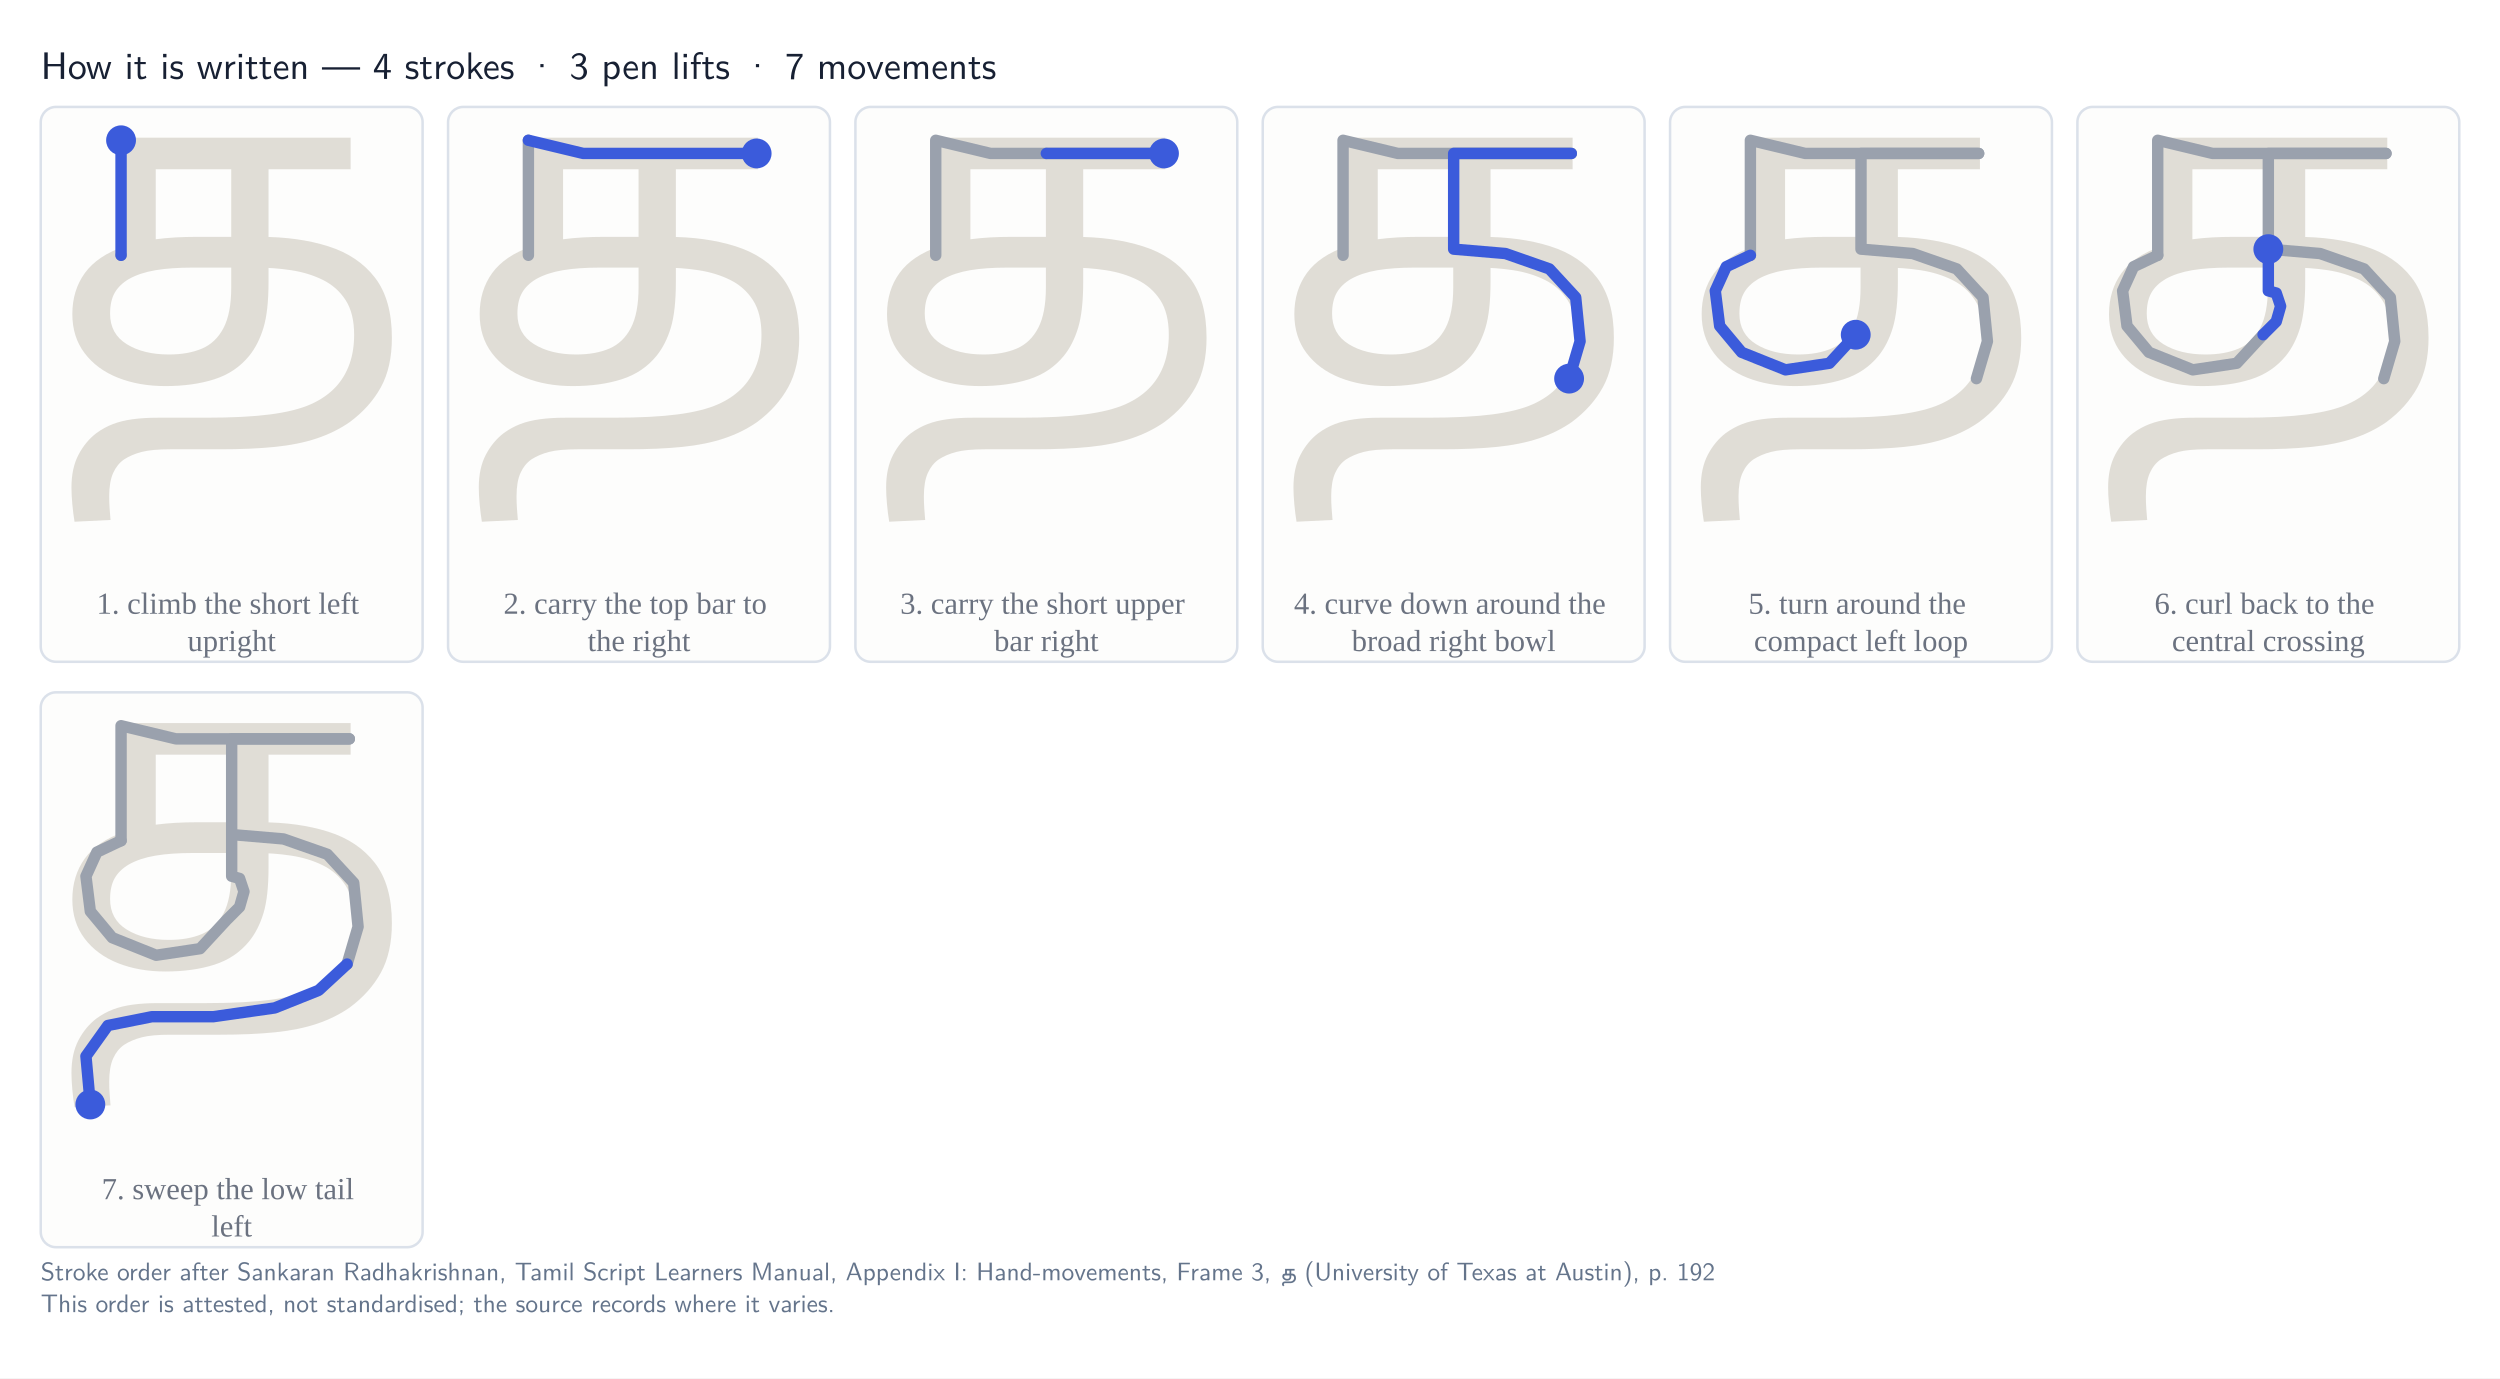
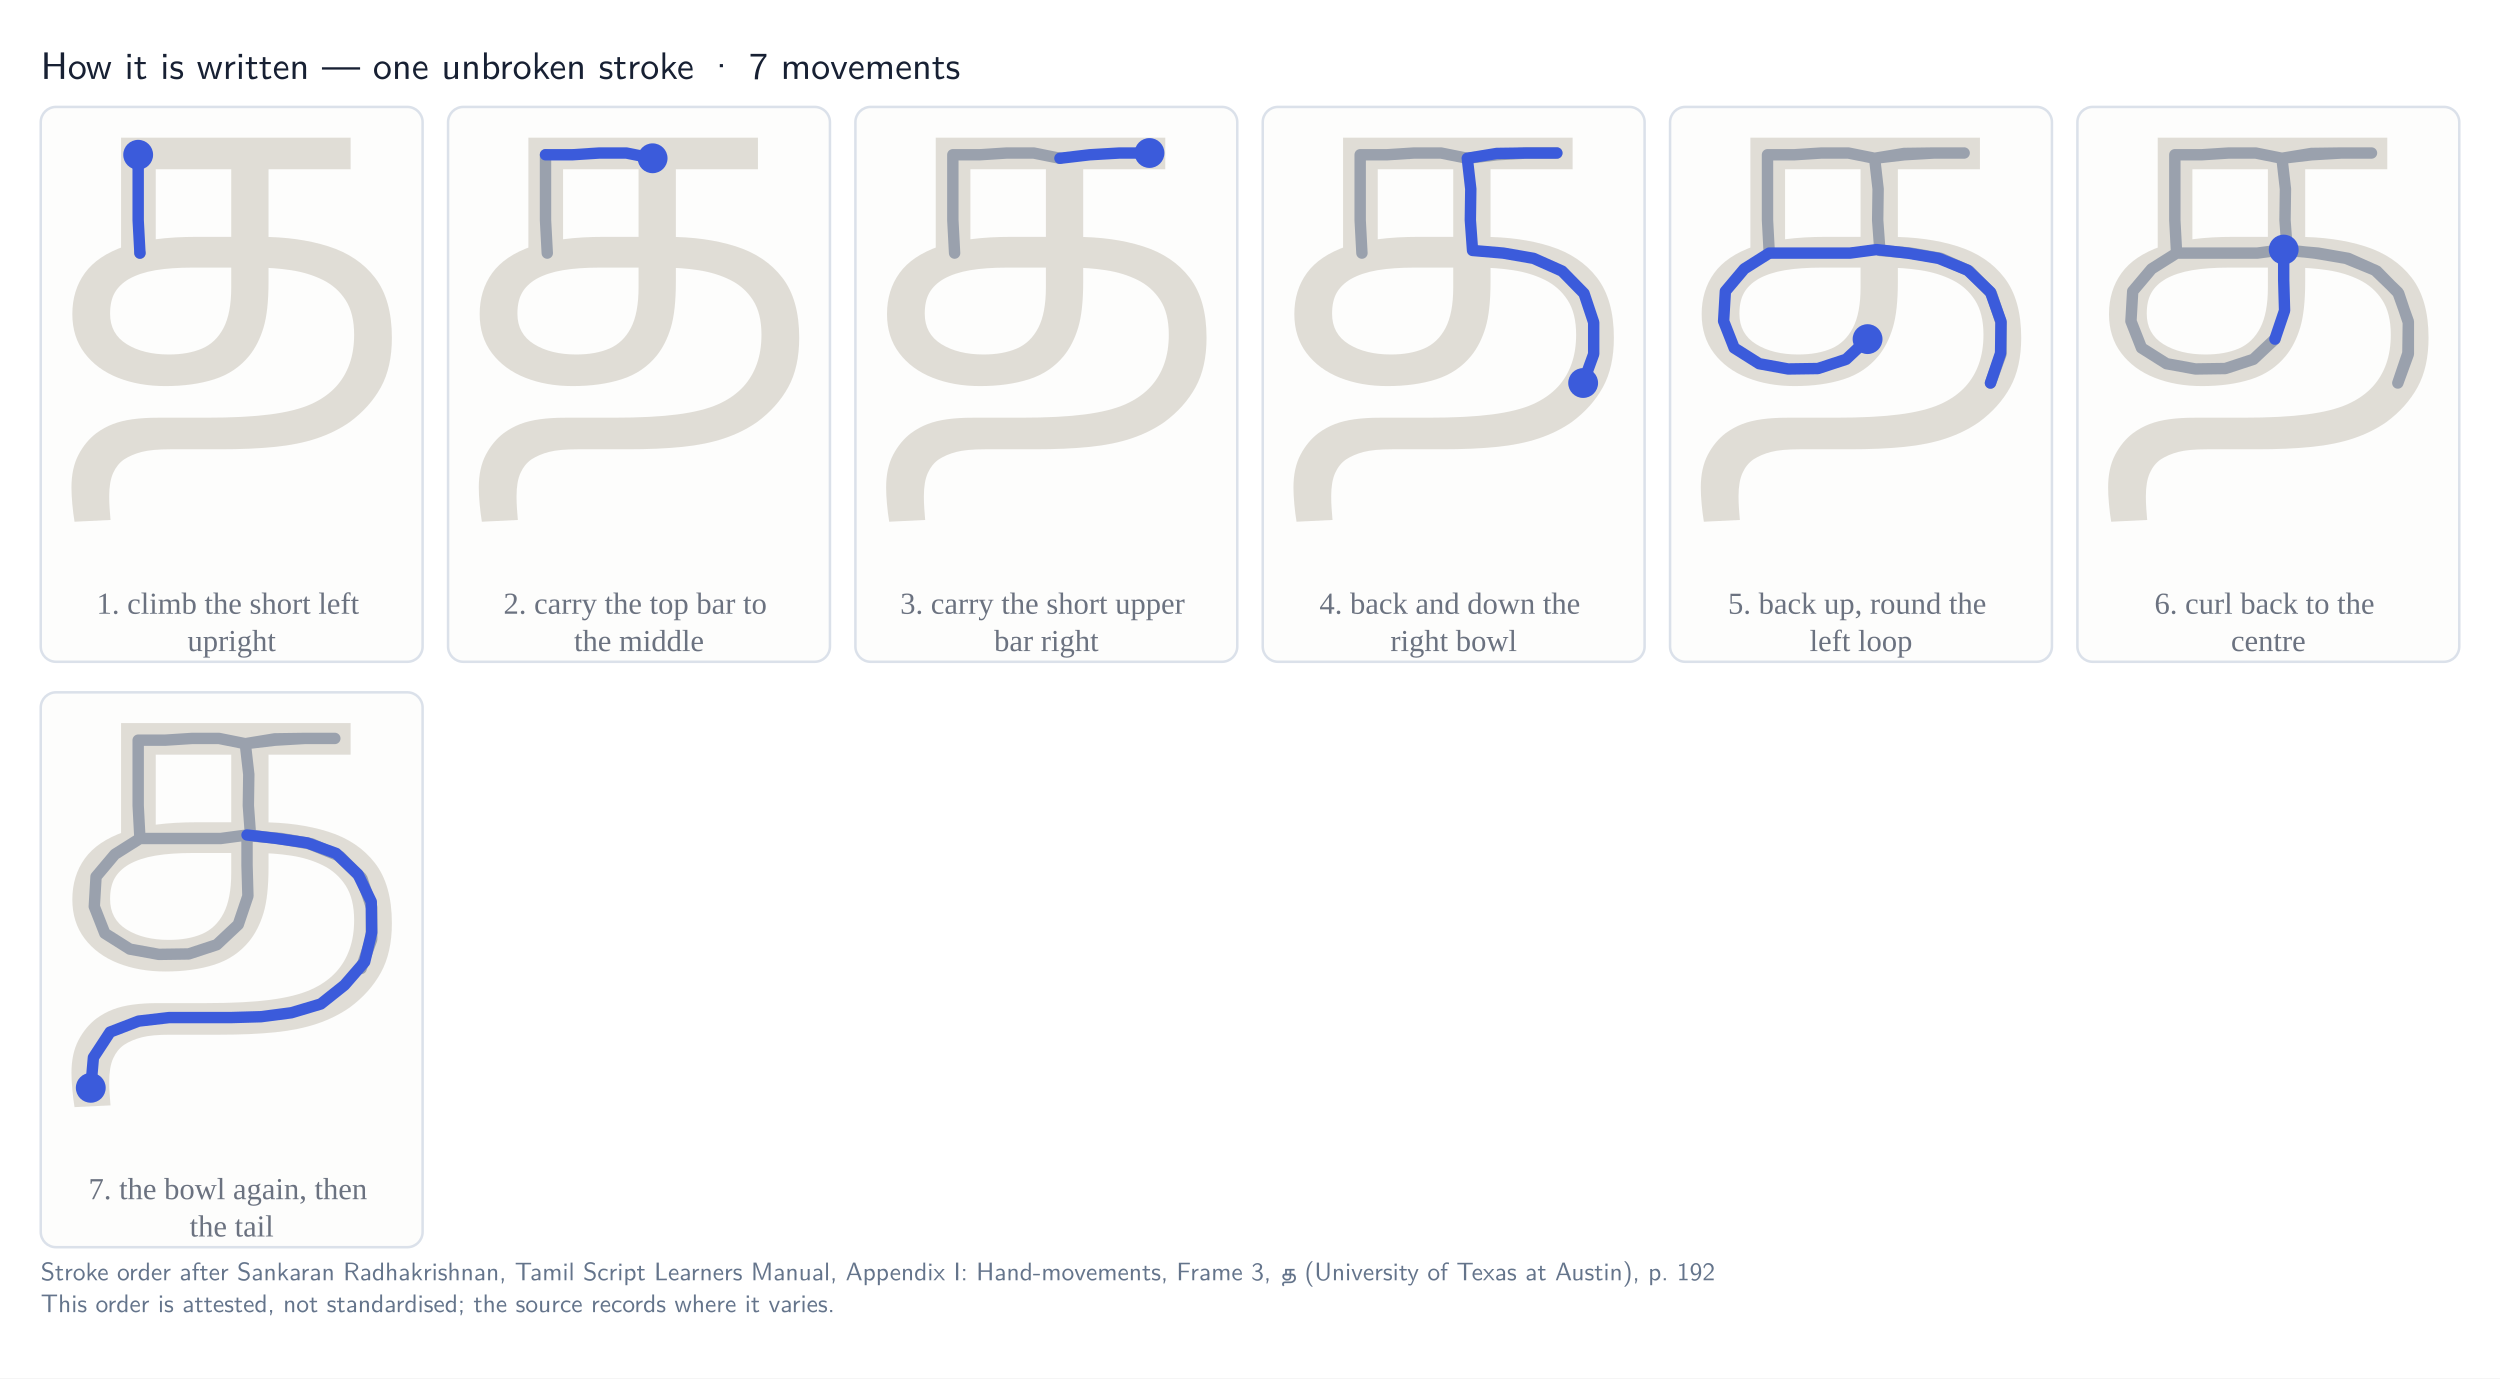
- <svg xmlns="http://www.w3.org/2000/svg" width="982" height="541.4" viewBox="0 0 982 541.4" role="img" aria-label="How to write த: 4 strokes · 3 pen lifts · 7 movements">
+ <svg xmlns="http://www.w3.org/2000/svg" width="982" height="541.4" viewBox="0 0 982 541.4" role="img" aria-label="How to write த: one unbroken stroke · 7 movements">
  <rect x="0" y="0" width="982" height="541.4" fill="#ffffff" />
-   <text x="16" y="31" font-family="Latin Modern Sans, sans-serif" font-size="15" fill="#172033">How it is written — 4 strokes · 3 pen lifts · 7 movements</text>
+   <text x="16" y="31" font-family="Latin Modern Sans, sans-serif" font-size="15" fill="#172033">How it is written — one unbroken stroke · 7 movements</text>
  <rect x="16" y="42" width="150" height="217.95" rx="6" fill="#fdfdfc" stroke="#dbe1ea" stroke-width="1" />
  <svg x="16" y="42" width="150" height="217.95" viewBox="-23 -624 870 1264.1" preserveAspectRatio="xMidYMid meet" overflow="hidden">
    <g transform="scale(1,-1)">
      <path class="ductus__glyph" d="M261 -12Q201 -12 153 7Q105 26 77 63Q49 100 49 152Q49 206 77.5 245.5Q106 285 168 306.5Q230 328 332 328L477 328Q564 328 632 306.5Q700 285 738.5 235Q777 185 777 98Q777 31 752 -14.5Q727 -60 681 -94Q648 -117 606.5 -131Q565 -145 511 -150.5Q457 -156 385 -156L272 -156Q230 -156 207 -162Q184 -168 167 -179Q151 -190 142 -210Q133 -230 133 -263Q133 -278 134 -291.5Q135 -305 136 -317L54 -321Q51 -303 49 -281.5Q47 -260 47 -243Q47 -199 63 -168.5Q79 -138 104 -119Q122 -106 141.5 -98.5Q161 -91 186.5 -87.5Q212 -84 245 -84L354 -84Q443 -84 500 -76.5Q557 -69 592 -53.5Q627 -38 650 -13Q670 9 680.5 38.5Q691 68 691 105Q691 154 671.5 184Q652 214 619.5 230Q587 246 547.5 252Q508 258 467 258L325 258Q274 258 238.5 252Q203 246 178 232Q156 219 145.5 200.5Q135 182 135 153Q135 107 173 83.5Q211 60 269 60Q313 60 344.5 73.5Q376 87 393.5 120.5Q411 154 411 213L411 482L239 482L239 302L160 286L160 554L683 554L683 482L496 482L496 226Q496 159 484.5 121Q473 83 452 57Q421 19 372.5 3.5Q324 -12 261 -12Z" fill="#e0ddd6" fill-rule="nonzero" />
-       <path class="ductus__done" d="M160 286 L160 286" fill="none" stroke="#9aa1ad" stroke-width="26" stroke-linecap="round" stroke-linejoin="round" />
-       <path class="ductus__pen" d="M160 286 L160 420 L160 548" fill="none" stroke="#3b5bdb" stroke-width="26" stroke-linecap="round" stroke-linejoin="round" />
-       <circle class="ductus__tip" cx="160" cy="548" r="34" fill="#3b5bdb" />
+       <path class="ductus__done" d="M203 291 L203 291" fill="none" stroke="#9aa1ad" stroke-width="26" stroke-linecap="round" stroke-linejoin="round" />
+       <path class="ductus__pen" d="M203 291 L199 366 L199 440 L199 515" fill="none" stroke="#3b5bdb" stroke-width="26" stroke-linecap="round" stroke-linejoin="round" />
+       <circle class="ductus__tip" cx="199" cy="515" r="34" fill="#3b5bdb" />
    </g>
    <text class="ductus__caption" x="412" y="530.7" text-anchor="middle" font-size="69.7" fill="#6b7280">
      <tspan x="412" y="530.7">1. climb the short left</tspan>
      <tspan x="412" y="615.7">upright</tspan>
    </text>
  </svg>
  <rect x="176" y="42" width="150" height="217.95" rx="6" fill="#fdfdfc" stroke="#dbe1ea" stroke-width="1" />
  <svg x="176" y="42" width="150" height="217.95" viewBox="-23 -624 870 1264.1" preserveAspectRatio="xMidYMid meet" overflow="hidden">
    <g transform="scale(1,-1)">
      <path class="ductus__glyph" d="M261 -12Q201 -12 153 7Q105 26 77 63Q49 100 49 152Q49 206 77.5 245.5Q106 285 168 306.5Q230 328 332 328L477 328Q564 328 632 306.5Q700 285 738.5 235Q777 185 777 98Q777 31 752 -14.5Q727 -60 681 -94Q648 -117 606.5 -131Q565 -145 511 -150.5Q457 -156 385 -156L272 -156Q230 -156 207 -162Q184 -168 167 -179Q151 -190 142 -210Q133 -230 133 -263Q133 -278 134 -291.5Q135 -305 136 -317L54 -321Q51 -303 49 -281.5Q47 -260 47 -243Q47 -199 63 -168.5Q79 -138 104 -119Q122 -106 141.5 -98.5Q161 -91 186.5 -87.5Q212 -84 245 -84L354 -84Q443 -84 500 -76.5Q557 -69 592 -53.5Q627 -38 650 -13Q670 9 680.5 38.5Q691 68 691 105Q691 154 671.5 184Q652 214 619.5 230Q587 246 547.5 252Q508 258 467 258L325 258Q274 258 238.5 252Q203 246 178 232Q156 219 145.5 200.5Q135 182 135 153Q135 107 173 83.5Q211 60 269 60Q313 60 344.5 73.5Q376 87 393.5 120.5Q411 154 411 213L411 482L239 482L239 302L160 286L160 554L683 554L683 482L496 482L496 226Q496 159 484.5 121Q473 83 452 57Q421 19 372.5 3.5Q324 -12 261 -12Z" fill="#e0ddd6" fill-rule="nonzero" />
-       <path class="ductus__done" d="M160 286 L160 420 L160 548 L160 548" fill="none" stroke="#9aa1ad" stroke-width="26" stroke-linecap="round" stroke-linejoin="round" />
-       <path class="ductus__pen" d="M160 548 L285 518 L412 518 L540 518 L680 518" fill="none" stroke="#3b5bdb" stroke-width="26" stroke-linecap="round" stroke-linejoin="round" />
-       <circle class="ductus__tip" cx="680" cy="518" r="34" fill="#3b5bdb" />
+       <path class="ductus__done" d="M203 291 L199 366 L199 440 L199 515 L199 515" fill="none" stroke="#9aa1ad" stroke-width="26" stroke-linecap="round" stroke-linejoin="round" />
+       <path class="ductus__pen" d="M199 515 L260 515 L322 519 L383 519 L443 507" fill="none" stroke="#3b5bdb" stroke-width="26" stroke-linecap="round" stroke-linejoin="round" />
+       <circle class="ductus__tip" cx="443" cy="507" r="34" fill="#3b5bdb" />
    </g>
    <text class="ductus__caption" x="412" y="530.7" text-anchor="middle" font-size="69.7" fill="#6b7280">
      <tspan x="412" y="530.7">2. carry the top bar to</tspan>
-       <tspan x="412" y="615.7">the right</tspan>
+       <tspan x="412" y="615.7">the middle</tspan>
    </text>
  </svg>
  <rect x="336" y="42" width="150" height="217.95" rx="6" fill="#fdfdfc" stroke="#dbe1ea" stroke-width="1" />
  <svg x="336" y="42" width="150" height="217.95" viewBox="-23 -624 870 1264.1" preserveAspectRatio="xMidYMid meet" overflow="hidden">
    <g transform="scale(1,-1)">
      <path class="ductus__glyph" d="M261 -12Q201 -12 153 7Q105 26 77 63Q49 100 49 152Q49 206 77.5 245.5Q106 285 168 306.5Q230 328 332 328L477 328Q564 328 632 306.5Q700 285 738.5 235Q777 185 777 98Q777 31 752 -14.5Q727 -60 681 -94Q648 -117 606.5 -131Q565 -145 511 -150.5Q457 -156 385 -156L272 -156Q230 -156 207 -162Q184 -168 167 -179Q151 -190 142 -210Q133 -230 133 -263Q133 -278 134 -291.5Q135 -305 136 -317L54 -321Q51 -303 49 -281.5Q47 -260 47 -243Q47 -199 63 -168.5Q79 -138 104 -119Q122 -106 141.5 -98.5Q161 -91 186.5 -87.5Q212 -84 245 -84L354 -84Q443 -84 500 -76.5Q557 -69 592 -53.5Q627 -38 650 -13Q670 9 680.5 38.5Q691 68 691 105Q691 154 671.5 184Q652 214 619.5 230Q587 246 547.5 252Q508 258 467 258L325 258Q274 258 238.5 252Q203 246 178 232Q156 219 145.5 200.5Q135 182 135 153Q135 107 173 83.5Q211 60 269 60Q313 60 344.5 73.5Q376 87 393.5 120.5Q411 154 411 213L411 482L239 482L239 302L160 286L160 554L683 554L683 482L496 482L496 226Q496 159 484.5 121Q473 83 452 57Q421 19 372.5 3.5Q324 -12 261 -12Z" fill="#e0ddd6" fill-rule="nonzero" />
-       <path class="ductus__done" d="M160 286 L160 420 L160 548 L285 518 L412 518 L540 518 L680 518" fill="none" stroke="#9aa1ad" stroke-width="26" stroke-linecap="round" stroke-linejoin="round" />
-       <path class="ductus__done" d="M412 518 L412 518" fill="none" stroke="#9aa1ad" stroke-width="26" stroke-linecap="round" stroke-linejoin="round" />
-       <path class="ductus__pen" d="M412 518 L540 518 L680 518" fill="none" stroke="#3b5bdb" stroke-width="26" stroke-linecap="round" stroke-linejoin="round" />
-       <circle class="ductus__tip" cx="680" cy="518" r="34" fill="#3b5bdb" />
+       <path class="ductus__done" d="M203 291 L199 366 L199 440 L199 515 L260 515 L322 519 L383 519 L443 507 L443 507" fill="none" stroke="#9aa1ad" stroke-width="26" stroke-linecap="round" stroke-linejoin="round" />
+       <path class="ductus__pen" d="M443 507 L511 515 L579 519 L647 519" fill="none" stroke="#3b5bdb" stroke-width="26" stroke-linecap="round" stroke-linejoin="round" />
+       <circle class="ductus__tip" cx="647" cy="519" r="34" fill="#3b5bdb" />
    </g>
    <text class="ductus__caption" x="412" y="530.7" text-anchor="middle" font-size="69.7" fill="#6b7280">
      <tspan x="412" y="530.7">3. carry the short upper</tspan>
      <tspan x="412" y="615.7">bar right</tspan>
    </text>
  </svg>
  <rect x="496" y="42" width="150" height="217.95" rx="6" fill="#fdfdfc" stroke="#dbe1ea" stroke-width="1" />
  <svg x="496" y="42" width="150" height="217.95" viewBox="-23 -624 870 1264.1" preserveAspectRatio="xMidYMid meet" overflow="hidden">
    <g transform="scale(1,-1)">
      <path class="ductus__glyph" d="M261 -12Q201 -12 153 7Q105 26 77 63Q49 100 49 152Q49 206 77.5 245.5Q106 285 168 306.5Q230 328 332 328L477 328Q564 328 632 306.5Q700 285 738.5 235Q777 185 777 98Q777 31 752 -14.5Q727 -60 681 -94Q648 -117 606.5 -131Q565 -145 511 -150.5Q457 -156 385 -156L272 -156Q230 -156 207 -162Q184 -168 167 -179Q151 -190 142 -210Q133 -230 133 -263Q133 -278 134 -291.5Q135 -305 136 -317L54 -321Q51 -303 49 -281.5Q47 -260 47 -243Q47 -199 63 -168.5Q79 -138 104 -119Q122 -106 141.5 -98.5Q161 -91 186.5 -87.5Q212 -84 245 -84L354 -84Q443 -84 500 -76.5Q557 -69 592 -53.5Q627 -38 650 -13Q670 9 680.5 38.5Q691 68 691 105Q691 154 671.5 184Q652 214 619.5 230Q587 246 547.5 252Q508 258 467 258L325 258Q274 258 238.5 252Q203 246 178 232Q156 219 145.5 200.5Q135 182 135 153Q135 107 173 83.5Q211 60 269 60Q313 60 344.5 73.5Q376 87 393.5 120.5Q411 154 411 213L411 482L239 482L239 302L160 286L160 554L683 554L683 482L496 482L496 226Q496 159 484.5 121Q473 83 452 57Q421 19 372.5 3.5Q324 -12 261 -12Z" fill="#e0ddd6" fill-rule="nonzero" />
-       <path class="ductus__done" d="M160 286 L160 420 L160 548 L285 518 L412 518 L540 518 L680 518" fill="none" stroke="#9aa1ad" stroke-width="26" stroke-linecap="round" stroke-linejoin="round" />
-       <path class="ductus__done" d="M412 518 L540 518 L680 518 L680 518" fill="none" stroke="#9aa1ad" stroke-width="26" stroke-linecap="round" stroke-linejoin="round" />
-       <path class="ductus__pen" d="M680 518 L540 518 L412 518 L412 360 L412 300 L530 290 L630 255 L690 190 L700 90 L675 5" fill="none" stroke="#3b5bdb" stroke-width="26" stroke-linecap="round" stroke-linejoin="round" />
-       <circle class="ductus__tip" cx="675" cy="5" r="34" fill="#3b5bdb" />
+       <path class="ductus__done" d="M203 291 L199 366 L199 440 L199 515 L260 515 L322 519 L383 519 L443 507 L511 515 L579 519 L647 519 L647 519" fill="none" stroke="#9aa1ad" stroke-width="26" stroke-linecap="round" stroke-linejoin="round" />
+       <path class="ductus__pen" d="M647 519 L579 519 L510 518 L443 507 L451 437 L450 366 L455 297 L525 291 L594 279 L659 250 L709 199 L731 133 L731 61 L707 -5" fill="none" stroke="#3b5bdb" stroke-width="26" stroke-linecap="round" stroke-linejoin="round" />
+       <circle class="ductus__tip" cx="707" cy="-5" r="34" fill="#3b5bdb" />
    </g>
    <text class="ductus__caption" x="412" y="530.7" text-anchor="middle" font-size="69.7" fill="#6b7280">
-       <tspan x="412" y="530.7">4. curve down around the</tspan>
-       <tspan x="412" y="615.7">broad right bowl</tspan>
+       <tspan x="412" y="530.7">4. back and down the</tspan>
+       <tspan x="412" y="615.7">right bowl</tspan>
    </text>
  </svg>
  <rect x="656" y="42" width="150" height="217.95" rx="6" fill="#fdfdfc" stroke="#dbe1ea" stroke-width="1" />
  <svg x="656" y="42" width="150" height="217.95" viewBox="-23 -624 870 1264.1" preserveAspectRatio="xMidYMid meet" overflow="hidden">
    <g transform="scale(1,-1)">
      <path class="ductus__glyph" d="M261 -12Q201 -12 153 7Q105 26 77 63Q49 100 49 152Q49 206 77.5 245.5Q106 285 168 306.5Q230 328 332 328L477 328Q564 328 632 306.5Q700 285 738.5 235Q777 185 777 98Q777 31 752 -14.5Q727 -60 681 -94Q648 -117 606.5 -131Q565 -145 511 -150.5Q457 -156 385 -156L272 -156Q230 -156 207 -162Q184 -168 167 -179Q151 -190 142 -210Q133 -230 133 -263Q133 -278 134 -291.5Q135 -305 136 -317L54 -321Q51 -303 49 -281.5Q47 -260 47 -243Q47 -199 63 -168.5Q79 -138 104 -119Q122 -106 141.5 -98.5Q161 -91 186.5 -87.5Q212 -84 245 -84L354 -84Q443 -84 500 -76.5Q557 -69 592 -53.5Q627 -38 650 -13Q670 9 680.5 38.5Q691 68 691 105Q691 154 671.5 184Q652 214 619.5 230Q587 246 547.5 252Q508 258 467 258L325 258Q274 258 238.5 252Q203 246 178 232Q156 219 145.5 200.5Q135 182 135 153Q135 107 173 83.5Q211 60 269 60Q313 60 344.5 73.5Q376 87 393.5 120.5Q411 154 411 213L411 482L239 482L239 302L160 286L160 554L683 554L683 482L496 482L496 226Q496 159 484.5 121Q473 83 452 57Q421 19 372.5 3.5Q324 -12 261 -12Z" fill="#e0ddd6" fill-rule="nonzero" />
-       <path class="ductus__done" d="M160 286 L160 420 L160 548 L285 518 L412 518 L540 518 L680 518" fill="none" stroke="#9aa1ad" stroke-width="26" stroke-linecap="round" stroke-linejoin="round" />
-       <path class="ductus__done" d="M412 518 L540 518 L680 518 L540 518 L412 518 L412 360 L412 300 L530 290 L630 255 L690 190 L700 90 L675 5" fill="none" stroke="#9aa1ad" stroke-width="26" stroke-linecap="round" stroke-linejoin="round" />
-       <path class="ductus__done" d="M160 286 L160 286" fill="none" stroke="#9aa1ad" stroke-width="26" stroke-linecap="round" stroke-linejoin="round" />
-       <path class="ductus__pen" d="M160 286 L105 260 L80 205 L90 125 L140 65 L240 25 L340 40 L400 105" fill="none" stroke="#3b5bdb" stroke-width="26" stroke-linecap="round" stroke-linejoin="round" />
-       <circle class="ductus__tip" cx="400" cy="105" r="34" fill="#3b5bdb" />
+       <path class="ductus__done" d="M203 291 L199 366 L199 440 L199 515 L260 515 L322 519 L383 519 L443 507 L511 515 L579 519 L647 519 L579 519 L510 518 L443 507 L451 437 L450 366 L455 297 L525 291 L594 279 L659 250 L709 199 L731 133 L731 61 L707 -5" fill="none" stroke="#9aa1ad" stroke-width="26" stroke-linecap="round" stroke-linejoin="round" />
+       <path class="ductus__pen" d="M707 -5 L707 -5 L730 63 L731 135 L707 202 L655 252 L589 279 L518 291 L447 299 L387 291 L326 291 L264 291 L203 291 L146 255 L103 204 L99 136 L123 75 L180 39 L246 27 L314 28 L378 49 L427 95" fill="none" stroke="#3b5bdb" stroke-width="26" stroke-linecap="round" stroke-linejoin="round" />
+       <circle class="ductus__tip" cx="427" cy="95" r="34" fill="#3b5bdb" />
    </g>
    <text class="ductus__caption" x="412" y="530.7" text-anchor="middle" font-size="69.7" fill="#6b7280">
-       <tspan x="412" y="530.7">5. turn around the</tspan>
-       <tspan x="412" y="615.7">compact left loop</tspan>
+       <tspan x="412" y="530.7">5. back up, round the</tspan>
+       <tspan x="412" y="615.7">left loop</tspan>
    </text>
  </svg>
  <rect x="816" y="42" width="150" height="217.95" rx="6" fill="#fdfdfc" stroke="#dbe1ea" stroke-width="1" />
  <svg x="816" y="42" width="150" height="217.95" viewBox="-23 -624 870 1264.1" preserveAspectRatio="xMidYMid meet" overflow="hidden">
    <g transform="scale(1,-1)">
      <path class="ductus__glyph" d="M261 -12Q201 -12 153 7Q105 26 77 63Q49 100 49 152Q49 206 77.5 245.5Q106 285 168 306.5Q230 328 332 328L477 328Q564 328 632 306.5Q700 285 738.5 235Q777 185 777 98Q777 31 752 -14.5Q727 -60 681 -94Q648 -117 606.5 -131Q565 -145 511 -150.5Q457 -156 385 -156L272 -156Q230 -156 207 -162Q184 -168 167 -179Q151 -190 142 -210Q133 -230 133 -263Q133 -278 134 -291.5Q135 -305 136 -317L54 -321Q51 -303 49 -281.5Q47 -260 47 -243Q47 -199 63 -168.5Q79 -138 104 -119Q122 -106 141.5 -98.5Q161 -91 186.5 -87.5Q212 -84 245 -84L354 -84Q443 -84 500 -76.5Q557 -69 592 -53.5Q627 -38 650 -13Q670 9 680.5 38.5Q691 68 691 105Q691 154 671.5 184Q652 214 619.5 230Q587 246 547.5 252Q508 258 467 258L325 258Q274 258 238.5 252Q203 246 178 232Q156 219 145.5 200.5Q135 182 135 153Q135 107 173 83.5Q211 60 269 60Q313 60 344.5 73.5Q376 87 393.5 120.5Q411 154 411 213L411 482L239 482L239 302L160 286L160 554L683 554L683 482L496 482L496 226Q496 159 484.5 121Q473 83 452 57Q421 19 372.5 3.5Q324 -12 261 -12Z" fill="#e0ddd6" fill-rule="nonzero" />
-       <path class="ductus__done" d="M160 286 L160 420 L160 548 L285 518 L412 518 L540 518 L680 518" fill="none" stroke="#9aa1ad" stroke-width="26" stroke-linecap="round" stroke-linejoin="round" />
-       <path class="ductus__done" d="M412 518 L540 518 L680 518 L540 518 L412 518 L412 360 L412 300 L530 290 L630 255 L690 190 L700 90 L675 5" fill="none" stroke="#9aa1ad" stroke-width="26" stroke-linecap="round" stroke-linejoin="round" />
-       <path class="ductus__done" d="M160 286 L105 260 L80 205 L90 125 L140 65 L240 25 L340 40 L400 105 L400 105" fill="none" stroke="#9aa1ad" stroke-width="26" stroke-linecap="round" stroke-linejoin="round" />
-       <path class="ductus__pen" d="M400 105 L430 135 L440 170 L430 200 L412 205 L412 300" fill="none" stroke="#3b5bdb" stroke-width="26" stroke-linecap="round" stroke-linejoin="round" />
-       <circle class="ductus__tip" cx="412" cy="300" r="34" fill="#3b5bdb" />
+       <path class="ductus__done" d="M203 291 L199 366 L199 440 L199 515 L260 515 L322 519 L383 519 L443 507 L511 515 L579 519 L647 519 L579 519 L510 518 L443 507 L451 437 L450 366 L455 297 L525 291 L594 279 L659 250 L709 199 L731 133 L731 61 L707 -5 L730 63 L731 135 L707 202 L655 252 L589 279 L518 291 L447 299 L387 291 L326 291 L264 291 L203 291 L146 255 L103 204 L99 136 L123 75 L180 39 L246 27 L314 28 L378 49 L427 95 L427 95" fill="none" stroke="#9aa1ad" stroke-width="26" stroke-linecap="round" stroke-linejoin="round" />
+       <path class="ductus__pen" d="M427 95 L449 160 L447 230 L447 299" fill="none" stroke="#3b5bdb" stroke-width="26" stroke-linecap="round" stroke-linejoin="round" />
+       <circle class="ductus__tip" cx="447" cy="299" r="34" fill="#3b5bdb" />
    </g>
    <text class="ductus__caption" x="412" y="530.7" text-anchor="middle" font-size="69.7" fill="#6b7280">
      <tspan x="412" y="530.7">6. curl back to the</tspan>
-       <tspan x="412" y="615.7">central crossing</tspan>
+       <tspan x="412" y="615.7">centre</tspan>
    </text>
  </svg>
  <rect x="16" y="271.95" width="150" height="217.95" rx="6" fill="#fdfdfc" stroke="#dbe1ea" stroke-width="1" />
  <svg x="16" y="271.95" width="150" height="217.95" viewBox="-23 -624 870 1264.1" preserveAspectRatio="xMidYMid meet" overflow="hidden">
    <g transform="scale(1,-1)">
      <path class="ductus__glyph" d="M261 -12Q201 -12 153 7Q105 26 77 63Q49 100 49 152Q49 206 77.5 245.5Q106 285 168 306.5Q230 328 332 328L477 328Q564 328 632 306.5Q700 285 738.5 235Q777 185 777 98Q777 31 752 -14.5Q727 -60 681 -94Q648 -117 606.5 -131Q565 -145 511 -150.5Q457 -156 385 -156L272 -156Q230 -156 207 -162Q184 -168 167 -179Q151 -190 142 -210Q133 -230 133 -263Q133 -278 134 -291.5Q135 -305 136 -317L54 -321Q51 -303 49 -281.5Q47 -260 47 -243Q47 -199 63 -168.5Q79 -138 104 -119Q122 -106 141.5 -98.5Q161 -91 186.5 -87.5Q212 -84 245 -84L354 -84Q443 -84 500 -76.5Q557 -69 592 -53.5Q627 -38 650 -13Q670 9 680.5 38.5Q691 68 691 105Q691 154 671.5 184Q652 214 619.5 230Q587 246 547.5 252Q508 258 467 258L325 258Q274 258 238.5 252Q203 246 178 232Q156 219 145.5 200.5Q135 182 135 153Q135 107 173 83.5Q211 60 269 60Q313 60 344.5 73.5Q376 87 393.5 120.5Q411 154 411 213L411 482L239 482L239 302L160 286L160 554L683 554L683 482L496 482L496 226Q496 159 484.5 121Q473 83 452 57Q421 19 372.5 3.5Q324 -12 261 -12Z" fill="#e0ddd6" fill-rule="nonzero" />
-       <path class="ductus__done" d="M160 286 L160 420 L160 548 L285 518 L412 518 L540 518 L680 518" fill="none" stroke="#9aa1ad" stroke-width="26" stroke-linecap="round" stroke-linejoin="round" />
-       <path class="ductus__done" d="M412 518 L540 518 L680 518 L540 518 L412 518 L412 360 L412 300 L530 290 L630 255 L690 190 L700 90 L675 5" fill="none" stroke="#9aa1ad" stroke-width="26" stroke-linecap="round" stroke-linejoin="round" />
-       <path class="ductus__done" d="M160 286 L105 260 L80 205 L90 125 L140 65 L240 25 L340 40 L400 105 L430 135 L440 170 L430 200 L412 205 L412 300" fill="none" stroke="#9aa1ad" stroke-width="26" stroke-linecap="round" stroke-linejoin="round" />
-       <path class="ductus__done" d="M675 5 L675 5" fill="none" stroke="#9aa1ad" stroke-width="26" stroke-linecap="round" stroke-linejoin="round" />
-       <path class="ductus__pen" d="M675 5 L610 -55 L510 -95 L370 -115 L230 -115 L130 -135 L80 -205 L90 -315" fill="none" stroke="#3b5bdb" stroke-width="26" stroke-linecap="round" stroke-linejoin="round" />
-       <circle class="ductus__tip" cx="90" cy="-315" r="34" fill="#3b5bdb" />
+       <path class="ductus__done" d="M203 291 L199 366 L199 440 L199 515 L260 515 L322 519 L383 519 L443 507 L511 515 L579 519 L647 519 L579 519 L510 518 L443 507 L451 437 L450 366 L455 297 L525 291 L594 279 L659 250 L709 199 L731 133 L731 61 L707 -5 L730 63 L731 135 L707 202 L655 252 L589 279 L518 291 L447 299 L387 291 L326 291 L264 291 L203 291 L146 255 L103 204 L99 136 L123 75 L180 39 L246 27 L314 28 L378 49 L427 95 L449 160 L447 230 L447 299 L447 299" fill="none" stroke="#9aa1ad" stroke-width="26" stroke-linecap="round" stroke-linejoin="round" />
+       <path class="ductus__pen" d="M447 299 L515 291 L584 281 L650 257 L700 209 L730 147 L731 77 L715 10 L669 -43 L615 -86 L548 -106 L479 -115 L409 -117 L339 -117 L269 -117 L200 -125 L135 -150 L97 -208 L91 -277" fill="none" stroke="#3b5bdb" stroke-width="26" stroke-linecap="round" stroke-linejoin="round" />
+       <circle class="ductus__tip" cx="91" cy="-277" r="34" fill="#3b5bdb" />
    </g>
    <text class="ductus__caption" x="412" y="530.7" text-anchor="middle" font-size="69.7" fill="#6b7280">
-       <tspan x="412" y="530.7">7. sweep the low tail</tspan>
-       <tspan x="412" y="615.7">left</tspan>
+       <tspan x="412" y="530.7">7. the bowl again, then</tspan>
+       <tspan x="412" y="615.7">the tail</tspan>
    </text>
  </svg>
  <text x="16" y="502.9" font-family="Latin Modern Sans, sans-serif" font-size="10" fill="#64748b">Stroke order after Sankaran Radhakrishnan, Tamil Script Learners Manual, Appendix I: Hand-movements, Frame 3, த (University of Texas at Austin), p. 192</text>
  <text x="16" y="515.4" font-family="Latin Modern Sans, sans-serif" font-size="10" fill="#64748b">This order is attested, not standardised; the source records where it varies.</text>
</svg>
